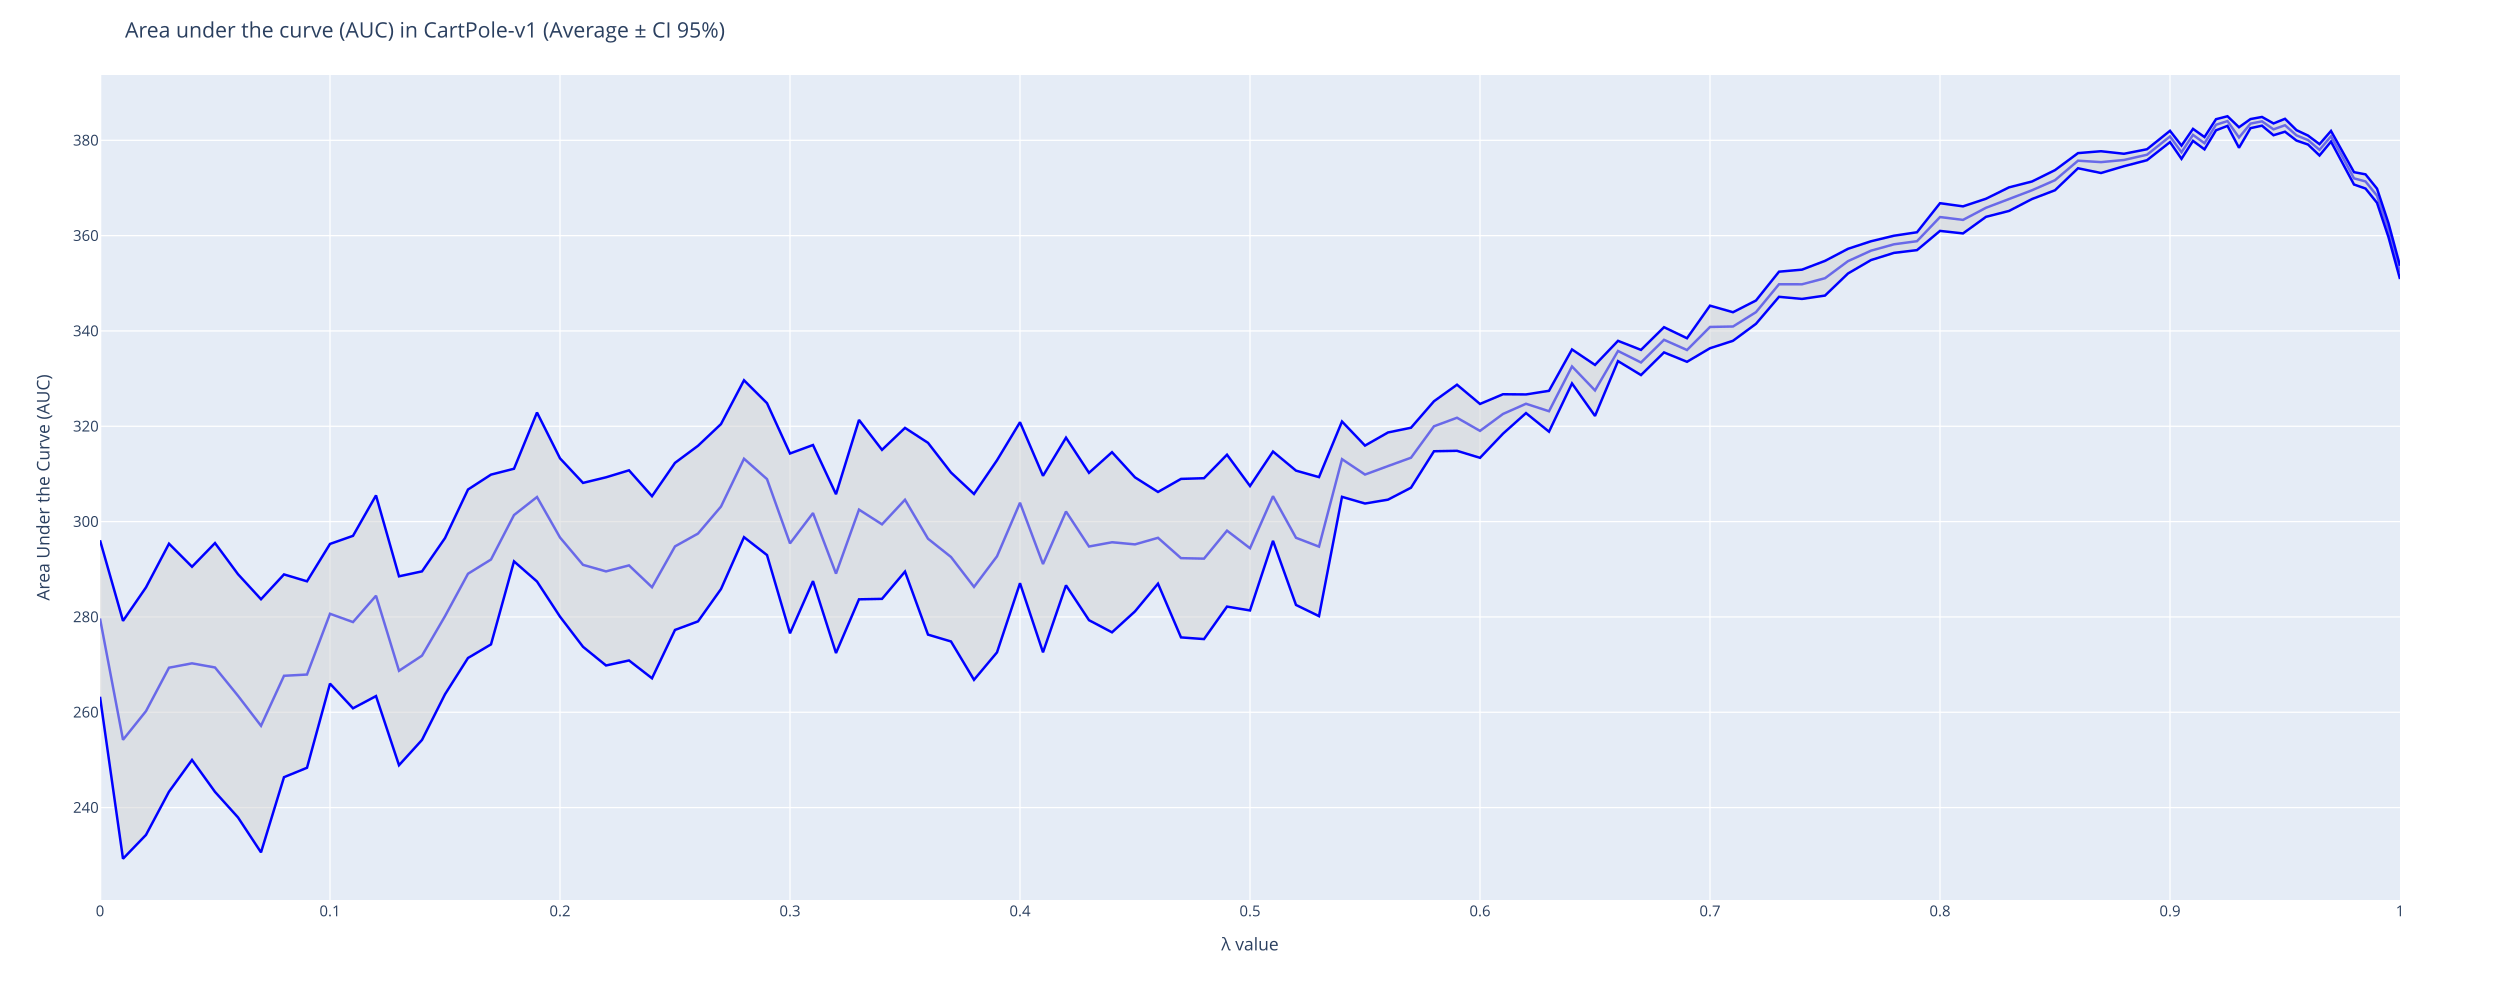
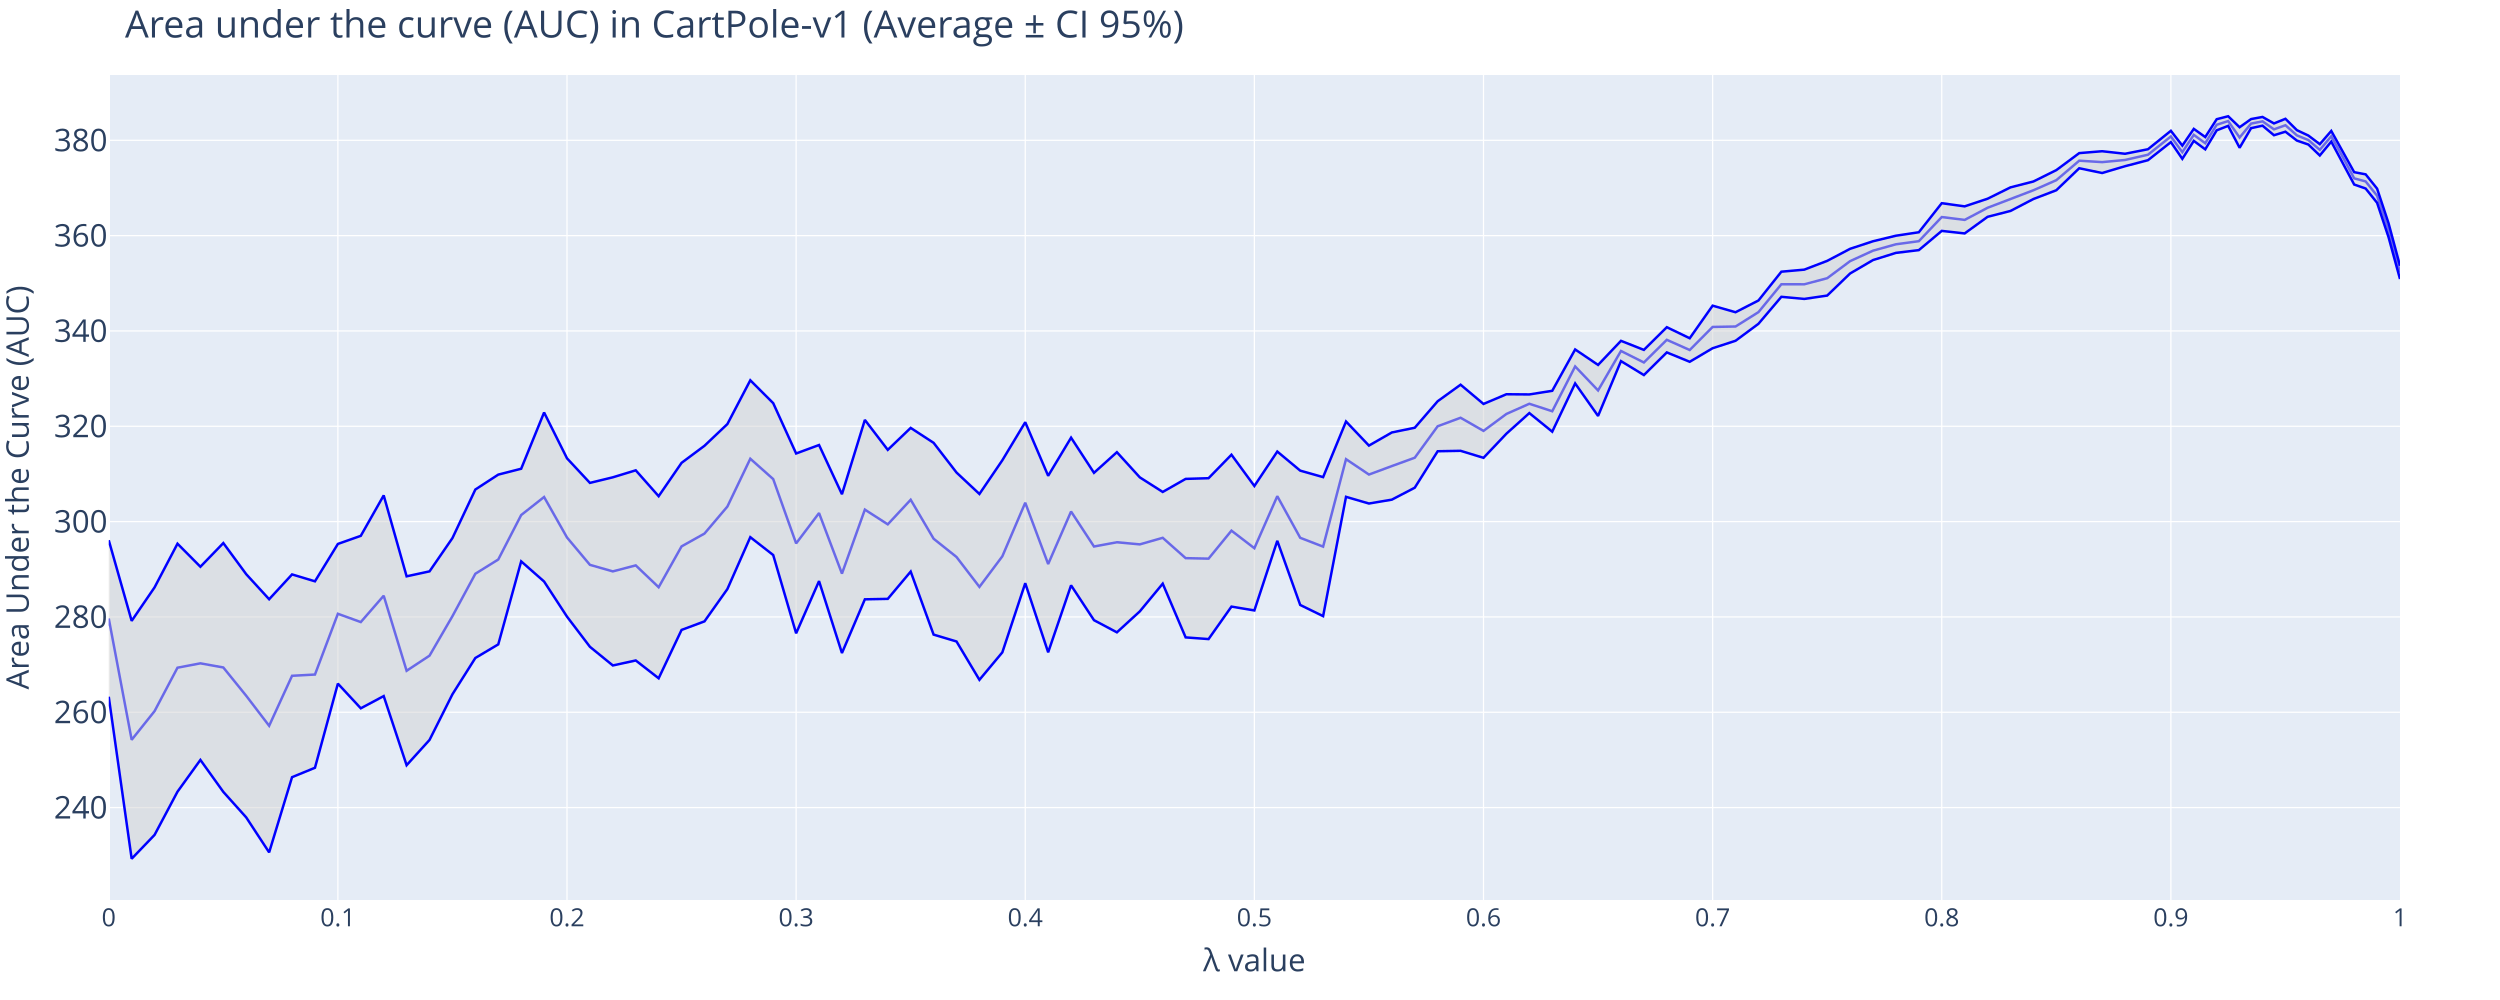
<svg xmlns="http://www.w3.org/2000/svg" class="main-svg" width="2000" height="800" style="" viewBox="0 0 2000 800">
  <rect x="0" y="0" width="2000" height="800" style="fill: rgb(255, 255, 255); fill-opacity: 1;" />
-   <defs id="defs-1e56d1">
+   <defs id="defs-7dcb4d">
    <g class="clips">
-       <clipPath id="clip1e56d1xyplot" class="plotclip">
-         <rect width="1840" height="660" />
-       </clipPath>
-       <clipPath class="axesclip" id="clip1e56d1x">
-         <rect x="80" y="0" width="1840" height="800" />
-       </clipPath>
-       <clipPath class="axesclip" id="clip1e56d1y">
+       <clipPath id="clip7dcb4dxyplot" class="plotclip">
+         <rect width="1833" height="660" />
+       </clipPath>
+       <clipPath class="axesclip" id="clip7dcb4dx">
+         <rect x="87" y="0" width="1833" height="800" />
+       </clipPath>
+       <clipPath class="axesclip" id="clip7dcb4dy">
        <rect x="0" y="60" width="2000" height="660" />
      </clipPath>
-       <clipPath class="axesclip" id="clip1e56d1xy">
-         <rect x="80" y="60" width="1840" height="660" />
+       <clipPath class="axesclip" id="clip7dcb4dxy">
+         <rect x="87" y="60" width="1833" height="660" />
      </clipPath>
    </g>
    <g class="gradients" />
    <g class="patterns" />
  </defs>
  <g class="bglayer">
-     <rect class="bg" x="80" y="60" width="1840" height="660" style="fill: rgb(229, 236, 246); fill-opacity: 1; stroke-width: 0;" />
+     <rect class="bg" x="87" y="60" width="1833" height="660" style="fill: rgb(229, 236, 246); fill-opacity: 1; stroke-width: 0;" />
  </g>
  <g class="layer-below">
    <g class="imagelayer" />
    <g class="shapelayer" />
  </g>
  <g class="cartesianlayer">
    <g class="subplot xy">
      <g class="layer-subplot">
        <g class="shapelayer" />
        <g class="imagelayer" />
      </g>
      <g class="minor-gridlayer">
        <g class="x" />
        <g class="y" />
      </g>
      <g class="gridlayer">
        <g class="x">
-           <path class="xgrid crisp" transform="translate(264,0)" d="M0,60v660" style="stroke: rgb(255, 255, 255); stroke-opacity: 1; stroke-width: 1px;" />
-           <path class="xgrid crisp" transform="translate(448,0)" d="M0,60v660" style="stroke: rgb(255, 255, 255); stroke-opacity: 1; stroke-width: 1px;" />
-           <path class="xgrid crisp" transform="translate(632,0)" d="M0,60v660" style="stroke: rgb(255, 255, 255); stroke-opacity: 1; stroke-width: 1px;" />
-           <path class="xgrid crisp" transform="translate(816,0)" d="M0,60v660" style="stroke: rgb(255, 255, 255); stroke-opacity: 1; stroke-width: 1px;" />
-           <path class="xgrid crisp" transform="translate(1000,0)" d="M0,60v660" style="stroke: rgb(255, 255, 255); stroke-opacity: 1; stroke-width: 1px;" />
-           <path class="xgrid crisp" transform="translate(1184,0)" d="M0,60v660" style="stroke: rgb(255, 255, 255); stroke-opacity: 1; stroke-width: 1px;" />
-           <path class="xgrid crisp" transform="translate(1368,0)" d="M0,60v660" style="stroke: rgb(255, 255, 255); stroke-opacity: 1; stroke-width: 1px;" />
-           <path class="xgrid crisp" transform="translate(1552,0)" d="M0,60v660" style="stroke: rgb(255, 255, 255); stroke-opacity: 1; stroke-width: 1px;" />
-           <path class="xgrid crisp" transform="translate(1736,0)" d="M0,60v660" style="stroke: rgb(255, 255, 255); stroke-opacity: 1; stroke-width: 1px;" />
+           <path class="xgrid crisp" transform="translate(270.3,0)" d="M0,60v660" style="stroke: rgb(255, 255, 255); stroke-opacity: 1; stroke-width: 1px;" />
+           <path class="xgrid crisp" transform="translate(453.6,0)" d="M0,60v660" style="stroke: rgb(255, 255, 255); stroke-opacity: 1; stroke-width: 1px;" />
+           <path class="xgrid crisp" transform="translate(636.9,0)" d="M0,60v660" style="stroke: rgb(255, 255, 255); stroke-opacity: 1; stroke-width: 1px;" />
+           <path class="xgrid crisp" transform="translate(820.2,0)" d="M0,60v660" style="stroke: rgb(255, 255, 255); stroke-opacity: 1; stroke-width: 1px;" />
+           <path class="xgrid crisp" transform="translate(1003.5,0)" d="M0,60v660" style="stroke: rgb(255, 255, 255); stroke-opacity: 1; stroke-width: 1px;" />
+           <path class="xgrid crisp" transform="translate(1186.8,0)" d="M0,60v660" style="stroke: rgb(255, 255, 255); stroke-opacity: 1; stroke-width: 1px;" />
+           <path class="xgrid crisp" transform="translate(1370.1,0)" d="M0,60v660" style="stroke: rgb(255, 255, 255); stroke-opacity: 1; stroke-width: 1px;" />
+           <path class="xgrid crisp" transform="translate(1553.4,0)" d="M0,60v660" style="stroke: rgb(255, 255, 255); stroke-opacity: 1; stroke-width: 1px;" />
+           <path class="xgrid crisp" transform="translate(1736.7,0)" d="M0,60v660" style="stroke: rgb(255, 255, 255); stroke-opacity: 1; stroke-width: 1px;" />
        </g>
        <g class="y">
-           <path class="ygrid crisp" transform="translate(0,646.06)" d="M80,0h1840" style="stroke: rgb(255, 255, 255); stroke-opacity: 1; stroke-width: 1px;" />
-           <path class="ygrid crisp" transform="translate(0,569.8)" d="M80,0h1840" style="stroke: rgb(255, 255, 255); stroke-opacity: 1; stroke-width: 1px;" />
-           <path class="ygrid crisp" transform="translate(0,493.54)" d="M80,0h1840" style="stroke: rgb(255, 255, 255); stroke-opacity: 1; stroke-width: 1px;" />
-           <path class="ygrid crisp" transform="translate(0,417.28)" d="M80,0h1840" style="stroke: rgb(255, 255, 255); stroke-opacity: 1; stroke-width: 1px;" />
-           <path class="ygrid crisp" transform="translate(0,341.02)" d="M80,0h1840" style="stroke: rgb(255, 255, 255); stroke-opacity: 1; stroke-width: 1px;" />
-           <path class="ygrid crisp" transform="translate(0,264.76)" d="M80,0h1840" style="stroke: rgb(255, 255, 255); stroke-opacity: 1; stroke-width: 1px;" />
-           <path class="ygrid crisp" transform="translate(0,188.5)" d="M80,0h1840" style="stroke: rgb(255, 255, 255); stroke-opacity: 1; stroke-width: 1px;" />
-           <path class="ygrid crisp" transform="translate(0,112.24)" d="M80,0h1840" style="stroke: rgb(255, 255, 255); stroke-opacity: 1; stroke-width: 1px;" />
+           <path class="ygrid crisp" transform="translate(0,646.06)" d="M87,0h1833" style="stroke: rgb(255, 255, 255); stroke-opacity: 1; stroke-width: 1px;" />
+           <path class="ygrid crisp" transform="translate(0,569.8)" d="M87,0h1833" style="stroke: rgb(255, 255, 255); stroke-opacity: 1; stroke-width: 1px;" />
+           <path class="ygrid crisp" transform="translate(0,493.54)" d="M87,0h1833" style="stroke: rgb(255, 255, 255); stroke-opacity: 1; stroke-width: 1px;" />
+           <path class="ygrid crisp" transform="translate(0,417.28)" d="M87,0h1833" style="stroke: rgb(255, 255, 255); stroke-opacity: 1; stroke-width: 1px;" />
+           <path class="ygrid crisp" transform="translate(0,341.02)" d="M87,0h1833" style="stroke: rgb(255, 255, 255); stroke-opacity: 1; stroke-width: 1px;" />
+           <path class="ygrid crisp" transform="translate(0,264.76)" d="M87,0h1833" style="stroke: rgb(255, 255, 255); stroke-opacity: 1; stroke-width: 1px;" />
+           <path class="ygrid crisp" transform="translate(0,188.5)" d="M87,0h1833" style="stroke: rgb(255, 255, 255); stroke-opacity: 1; stroke-width: 1px;" />
+           <path class="ygrid crisp" transform="translate(0,112.24)" d="M87,0h1833" style="stroke: rgb(255, 255, 255); stroke-opacity: 1; stroke-width: 1px;" />
        </g>
      </g>
      <g class="zerolinelayer">
-         <path class="xzl zl crisp" transform="translate(80,0)" d="M0,60v660" style="stroke: rgb(255, 255, 255); stroke-opacity: 1; stroke-width: 2px;" />
+         <path class="xzl zl crisp" transform="translate(87,0)" d="M0,60v660" style="stroke: rgb(255, 255, 255); stroke-opacity: 1; stroke-width: 2px;" />
      </g>
      <g class="layer-between">
        <g class="shapelayer" />
        <g class="imagelayer" />
      </g>
      <path class="xlines-below" />
      <path class="ylines-below" />
      <g class="overlines-below" />
      <g class="xaxislayer-below" />
      <g class="yaxislayer-below" />
      <g class="overaxes-below" />
      <g class="overplot">
-         <g class="xy" transform="translate(80,60)" clip-path="url(#clip1e56d1xyplot)">
+         <g class="xy" transform="translate(87,60)" clip-path="url(#clip7dcb4dxyplot)">
          <g class="scatterlayer mlayer">
-             <g class="trace scatter tracede9f3f" style="stroke-miterlimit: 2; opacity: 1;">
+             <g class="trace scatter tracec5b8f2" style="stroke-miterlimit: 2; opacity: 1;">
              <g class="fills" />
              <g class="errorbars" />
              <g class="lines">
-                 <path class="js-line" d="M0,434.79L18.4,531.85L36.8,508.89L55.2,474.16L73.6,470.67L92,473.98L110.4,496.65L128.8,520.64L147.2,480.63L165.6,479.63L184,431.02L202.4,437.66L220.8,416.58L239.2,476.62L257.6,464.52L276,432.94L294.4,399L312.8,387.6L331.2,352.04L349.6,337.61L368,369.99L386.4,391.87L404.8,397.11L423.2,392.31L441.6,409.79L460,377.11L478.4,366.86L496.8,345.24L515.2,306.98L533.6,323.29L552,374.73L570.4,350.45L588.8,398.9L607.2,347.69L625.6,359.48L644,339.8L662.4,370.97L680.8,385.6L699.2,409.52L717.6,385.05L736,342.17L754.4,391.24L772.8,349.2L791.2,377.21L809.6,373.81L828,375.5L846.4,370.25L864.8,386.52L883.2,386.92L901.6,364.52L920,378.58L938.4,336.94L956.8,370.23L975.2,377.3L993.6,307.33L1012,319.64L1030.4,312.85L1048.8,306.18L1067.2,280.99L1085.6,274.2L1104,284.71L1122.4,271.16L1140.8,263.01L1159.2,268.99L1177.6,233.16L1196,252.35L1214.4,220.78L1232.8,229.98L1251.2,211.85L1269.6,220.02L1288,201.56L1306.4,201.2L1324.8,189.71L1343.2,167.4L1361.6,167.43L1380,162.57L1398.4,148.91L1416.8,140.53L1435.2,135.43L1453.6,132.95L1472,113.64L1490.4,115.92L1508.8,106.22L1545.6,92.21L1564,84.15L1582.4,68.55L1600.8,69.7L1619.2,67.98L1637.6,63.78L1656,49.18L1665.2,61.77L1674.4,47.9L1683.6,54.57L1692.8,39.81L1702,36.85L1711.2,50L1720.4,38.89L1729.6,37.06L1738.8,43.47L1748,40.2L1757.2,48.3L1766.4,52.03L1775.6,59.86L1784.8,49.03L1794,65.55L1803.2,82.68L1812.4,85.14L1821.6,96.57L1830.8,124.18L1840,157.92" style="vector-effect: none; fill: none; stroke: rgb(0, 0, 255); stroke-opacity: 1; stroke-width: 2px; opacity: 1;" />
+                 <path class="js-line" d="M0,434.79L18.33,531.85L36.66,508.89L54.99,474.16L73.32,470.67L91.65,473.98L109.98,496.65L128.31,520.64L146.64,480.63L164.97,479.63L183.3,431.02L201.63,437.66L219.96,416.58L238.29,476.62L256.62,464.52L274.95,432.94L293.28,399L311.61,387.6L329.94,352.04L348.27,337.61L366.6,369.99L384.93,391.87L403.26,397.11L421.59,392.31L439.92,409.79L458.25,377.11L476.58,366.86L494.91,345.24L513.24,306.98L531.57,323.29L549.9,374.73L568.23,350.45L586.56,398.9L604.89,347.69L623.22,359.48L641.55,339.8L659.88,370.97L678.21,385.6L696.54,409.52L714.87,385.05L733.2,342.17L751.53,391.24L769.86,349.2L788.19,377.21L806.52,373.81L824.85,375.5L843.18,370.25L861.51,386.52L879.84,386.92L898.17,364.52L916.5,378.58L934.83,336.94L953.16,370.23L971.49,377.3L989.82,307.33L1008.15,319.64L1026.48,312.85L1044.81,306.18L1063.14,280.99L1081.47,274.2L1099.8,284.71L1118.13,271.16L1136.46,263.01L1154.79,268.99L1173.12,233.16L1191.45,252.35L1209.78,220.78L1228.11,229.98L1246.44,211.85L1264.77,220.02L1283.1,201.56L1301.43,201.2L1319.76,189.71L1338.09,167.4L1356.42,167.43L1374.75,162.57L1393.08,148.91L1411.41,140.53L1429.74,135.43L1448.07,132.95L1466.4,113.64L1484.73,115.92L1503.06,106.22L1539.72,92.21L1558.05,84.15L1576.38,68.55L1594.71,69.7L1613.04,67.98L1631.37,63.78L1649.7,49.18L1658.86,61.77L1668.03,47.9L1677.2,54.57L1686.36,39.81L1695.53,36.85L1704.69,50L1713.86,38.89L1723.02,37.06L1732.18,43.47L1741.35,40.2L1750.51,48.3L1759.68,52.03L1768.84,59.86L1778.01,49.03L1787.18,65.55L1796.34,82.68L1805.51,85.14L1814.67,96.57L1823.84,124.18L1833,157.92" style="vector-effect: none; fill: none; stroke: rgb(0, 0, 255); stroke-opacity: 1; stroke-width: 2px; opacity: 1;" />
              </g>
              <g class="points" />
              <g class="text" />
            </g>
-             <g class="trace scatter trace8552b1" style="stroke-miterlimit: 2;">
+             <g class="trace scatter traceb7796a" style="stroke-miterlimit: 2;">
              <g class="fills">
                <g>
-                   <path class="js-fill" d="M0,372.19L18.4,436.69L36.8,409.88L55.2,374.96L73.6,393.4L92,374.45L110.4,399.36L128.8,419.39L147.2,399.53L165.6,405.05L184,375.15L202.4,368.67L220.8,336.31L239.2,401.06L257.6,397.09L276,370.47L294.4,331.61L312.8,319.69L331.2,314.99L349.6,269.99L368,306.66L386.4,326.32L404.8,321.85L423.2,316.26L441.6,336.96L460,310.28L478.4,296.63L496.8,279.24L515.2,244.22L533.6,262.53L552,302.79L570.4,296.01L588.8,335.38L607.2,275.92L625.6,299.88L644,282.32L662.4,294.26L680.8,318.02L699.2,335.18L717.6,308.22L736,277.77L754.4,320.64L772.8,290.13L791.2,318.26L809.6,301.75L828,321.89L846.4,333.56L864.8,323.12L883.2,322.56L901.6,303.77L920,328.8L938.4,301.23L956.8,316.5L975.2,321.69L993.6,277.2L1012,296.47L1030.4,285.97L1048.8,282.19L1067.2,260.98L1085.6,247.76L1104,263.16L1122.4,255.39L1140.8,255.55L1159.2,252.64L1177.6,219.57L1196,231.94L1214.4,212.67L1232.8,219.91L1251.2,201.76L1269.6,210.6L1288,184.53L1306.4,189.78L1324.8,180.39L1343.2,157.35L1361.6,155.72L1380,148.69L1398.4,139.04L1416.8,133L1435.2,128.57L1453.6,125.8L1472,102.56L1490.4,105.09L1508.8,98.98L1527.2,89.89L1545.6,85.19L1564,76.1L1582.4,62.49L1600.8,60.98L1619.2,63.01L1637.6,59.39L1656,44.64L1665.2,56.48L1674.4,43.09L1683.6,49.64L1692.8,35.36L1702,33L1711.2,41.8L1720.4,35.25L1729.6,33.56L1738.8,38.74L1748,35.04L1757.2,44.13L1766.4,48.43L1775.6,55.33L1784.8,44.75L1803.2,77.74L1812.4,79.47L1821.6,90.9L1830.8,118.58L1840,152.62L1840,163.22L1830.8,129.77L1821.6,102.24L1812.4,90.82L1803.2,87.62L1784.8,53.3L1775.6,64.39L1766.4,55.62L1757.2,52.47L1748,45.36L1738.8,48.19L1729.6,40.55L1720.4,42.53L1711.2,58.21L1702,40.7L1692.8,44.26L1683.6,59.49L1674.4,52.7L1665.2,67.07L1656,53.71L1637.6,68.16L1619.2,72.96L1600.8,78.41L1582.4,74.6L1564,92.2L1545.6,99.22L1527.2,108.75L1508.8,113.46L1490.4,126.74L1472,124.72L1453.6,140.1L1435.2,142.3L1416.8,148.05L1398.4,158.78L1380,176.46L1361.6,179.14L1343.2,177.45L1324.8,199.04L1306.4,212.62L1288,218.58L1269.6,229.43L1251.2,221.94L1232.8,240.05L1214.4,228.88L1196,272.76L1177.6,246.75L1159.2,285.34L1140.8,270.47L1122.4,286.94L1104,306.27L1085.6,300.65L1067.2,301L1048.8,330.16L1030.4,339.72L1012,342.82L993.6,337.47L975.2,432.91L956.8,423.96L938.4,372.66L920,428.36L901.6,425.28L883.2,451.27L864.8,449.92L846.4,406.94L828,429.1L809.6,445.87L791.2,436.15L772.8,408.27L754.4,461.85L736,406.56L717.6,461.89L699.2,483.86L680.8,453.18L662.4,447.69L644,397.27L625.6,419.09L607.2,419.46L588.8,462.43L570.4,404.88L552,446.66L533.6,384.05L515.2,369.74L496.8,411.23L478.4,437.1L460,443.94L441.6,482.63L423.2,468.37L404.8,472.37L386.4,457.43L368,433.32L349.6,405.22L331.2,389.1L312.8,455.51L294.4,466.38L276,495.42L257.6,531.94L239.2,552.17L220.8,496.86L202.4,506.65L184,486.9L165.6,554.21L147.2,561.73L128.8,621.9L110.4,593.94L92,573.51L73.6,547.94L55.2,573.36L36.8,607.9L18.4,627L0,497.4Z" style="fill: rgb(211, 211, 211); fill-opacity: 0.5; stroke-width: 0;" />
+                   <path class="js-fill" d="M0,372.19L18.33,436.69L36.66,409.88L54.99,374.96L73.32,393.4L91.65,374.45L109.98,399.36L128.31,419.39L146.64,399.53L164.97,405.05L183.3,375.15L201.63,368.67L219.96,336.31L238.29,401.06L256.62,397.09L274.95,370.47L293.28,331.61L311.61,319.69L329.94,314.99L348.27,269.99L366.6,306.66L384.93,326.32L403.26,321.85L421.59,316.26L439.92,336.96L458.25,310.28L476.58,296.63L494.91,279.24L513.24,244.22L531.57,262.53L549.9,302.79L568.23,296.01L586.56,335.38L604.89,275.92L623.22,299.88L641.55,282.32L659.88,294.26L678.21,318.02L696.54,335.18L714.87,308.22L733.2,277.77L751.53,320.64L769.86,290.13L788.19,318.26L806.52,301.75L824.85,321.89L843.18,333.56L861.51,323.12L879.84,322.56L898.17,303.77L916.5,328.8L934.83,301.23L953.16,316.5L971.49,321.69L989.82,277.2L1008.15,296.47L1026.48,285.97L1044.81,282.19L1063.14,260.98L1081.47,247.76L1099.8,263.16L1118.13,255.39L1136.46,255.55L1154.79,252.64L1173.12,219.57L1191.45,231.94L1209.78,212.67L1228.11,219.91L1246.44,201.76L1264.77,210.6L1283.1,184.53L1301.43,189.78L1319.76,180.39L1338.09,157.35L1356.42,155.72L1374.75,148.69L1393.08,139.04L1411.41,133L1429.74,128.57L1448.07,125.8L1466.4,102.56L1484.73,105.09L1503.06,98.98L1521.39,89.89L1539.72,85.19L1558.05,76.1L1576.38,62.49L1594.71,60.98L1613.04,63.01L1631.37,59.39L1649.7,44.64L1658.86,56.48L1668.03,43.09L1677.2,49.64L1686.36,35.36L1695.53,33L1704.69,41.8L1713.86,35.25L1723.02,33.56L1732.18,38.74L1741.35,35.04L1750.51,44.13L1759.68,48.43L1768.84,55.33L1778.01,44.75L1796.34,77.74L1805.51,79.47L1814.67,90.9L1823.84,118.58L1833,152.62L1833,163.22L1823.84,129.77L1814.67,102.24L1805.51,90.82L1796.34,87.62L1778.01,53.3L1768.84,64.39L1759.68,55.62L1750.51,52.47L1741.35,45.36L1732.18,48.19L1723.02,40.55L1713.86,42.53L1704.69,58.21L1695.53,40.7L1686.36,44.26L1677.2,59.49L1668.03,52.7L1658.86,67.07L1649.7,53.71L1631.37,68.16L1613.04,72.96L1594.71,78.41L1576.38,74.6L1558.05,92.2L1539.72,99.22L1521.39,108.75L1503.06,113.46L1484.73,126.74L1466.4,124.72L1448.07,140.1L1429.74,142.3L1411.41,148.05L1393.08,158.78L1374.75,176.46L1356.42,179.14L1338.09,177.45L1319.76,199.04L1301.43,212.62L1283.1,218.58L1264.77,229.43L1246.44,221.94L1228.11,240.05L1209.78,228.88L1191.45,272.76L1173.12,246.75L1154.79,285.34L1136.46,270.47L1118.13,286.94L1099.8,306.27L1081.47,300.65L1063.14,301L1044.81,330.16L1026.48,339.72L1008.15,342.82L989.82,337.47L971.49,432.91L953.16,423.96L934.83,372.66L916.5,428.36L898.17,425.28L879.84,451.27L861.51,449.92L843.18,406.94L824.85,429.1L806.52,445.87L788.19,436.15L769.86,408.27L751.53,461.85L733.2,406.56L714.87,461.89L696.54,483.86L678.21,453.18L659.88,447.69L641.55,397.27L623.22,419.09L604.89,419.46L586.56,462.43L568.23,404.88L549.9,446.66L531.57,384.05L513.24,369.74L494.91,411.23L476.58,437.1L458.25,443.94L439.92,482.63L421.59,468.37L403.26,472.37L384.93,457.43L366.6,433.32L348.27,405.22L329.94,389.1L311.61,455.51L293.28,466.38L274.95,495.42L256.62,531.94L238.29,552.17L219.96,496.86L201.63,506.65L183.3,486.9L164.97,554.21L146.64,561.73L128.31,621.9L109.98,593.94L91.65,573.51L73.32,547.94L54.99,573.36L36.66,607.9L18.33,627L0,497.4Z" style="fill: rgb(211, 211, 211); fill-opacity: 0.5; stroke-width: 0;" />
                </g>
              </g>
              <g class="errorbars" />
              <g class="lines">
-                 <path class="js-line" d="M0,497.4L18.4,627L36.8,607.9L55.2,573.36L73.6,547.94L92,573.51L110.4,593.94L128.8,621.9L147.2,561.73L165.6,554.21L184,486.9L202.4,506.65L220.8,496.86L239.2,552.17L257.6,531.94L276,495.42L294.4,466.38L312.8,455.51L331.2,389.1L349.6,405.22L368,433.32L386.4,457.43L404.8,472.37L423.2,468.37L441.6,482.63L460,443.94L478.4,437.1L496.8,411.23L515.2,369.74L533.6,384.05L552,446.66L570.4,404.88L588.8,462.43L607.2,419.46L625.6,419.09L644,397.27L662.4,447.69L680.8,453.18L699.2,483.86L717.6,461.89L736,406.56L754.4,461.85L772.8,408.27L791.2,436.15L809.6,445.87L828,429.1L846.4,406.94L864.8,449.92L883.2,451.27L901.6,425.28L920,428.36L938.4,372.66L956.8,423.96L975.2,432.91L993.6,337.47L1012,342.82L1030.4,339.72L1048.8,330.16L1067.2,301L1085.6,300.65L1104,306.27L1122.4,286.94L1140.8,270.47L1159.2,285.34L1177.6,246.75L1196,272.76L1214.4,228.88L1232.8,240.05L1251.2,221.94L1269.6,229.43L1288,218.58L1306.4,212.62L1324.8,199.04L1343.2,177.45L1361.6,179.14L1380,176.46L1398.4,158.78L1416.8,148.05L1435.2,142.3L1453.6,140.1L1472,124.72L1490.4,126.74L1508.8,113.46L1527.2,108.75L1545.6,99.22L1564,92.2L1582.4,74.6L1600.8,78.41L1619.2,72.96L1637.6,68.16L1656,53.71L1665.2,67.07L1674.4,52.7L1683.6,59.49L1692.8,44.26L1702,40.7L1711.2,58.21L1720.4,42.53L1729.6,40.55L1738.8,48.19L1748,45.36L1757.2,52.47L1766.4,55.62L1775.6,64.39L1784.8,53.3L1803.2,87.62L1812.4,90.82L1821.6,102.24L1830.8,129.77L1840,163.22" style="vector-effect: none; fill: none; stroke: rgb(0, 0, 255); stroke-opacity: 1; stroke-width: 2px; opacity: 1;" />
+                 <path class="js-line" d="M0,497.4L18.33,627L36.66,607.9L54.99,573.36L73.32,547.94L91.65,573.51L109.98,593.94L128.31,621.9L146.64,561.73L164.97,554.21L183.3,486.9L201.63,506.65L219.96,496.86L238.29,552.17L256.62,531.94L274.95,495.42L293.28,466.38L311.61,455.51L329.94,389.1L348.27,405.22L366.6,433.32L384.93,457.43L403.26,472.37L421.59,468.37L439.92,482.63L458.25,443.94L476.58,437.1L494.91,411.23L513.24,369.74L531.57,384.05L549.9,446.66L568.23,404.88L586.56,462.43L604.89,419.46L623.22,419.09L641.55,397.27L659.88,447.69L678.21,453.18L696.54,483.86L714.87,461.89L733.2,406.56L751.53,461.85L769.86,408.27L788.19,436.15L806.52,445.87L824.85,429.1L843.18,406.94L861.51,449.92L879.84,451.27L898.17,425.28L916.5,428.36L934.83,372.66L953.16,423.96L971.49,432.91L989.82,337.47L1008.15,342.82L1026.48,339.72L1044.81,330.16L1063.14,301L1081.47,300.65L1099.8,306.27L1118.13,286.94L1136.46,270.47L1154.79,285.34L1173.12,246.75L1191.45,272.76L1209.78,228.88L1228.11,240.05L1246.44,221.94L1264.77,229.43L1283.1,218.58L1301.43,212.62L1319.76,199.04L1338.09,177.45L1356.42,179.14L1374.75,176.46L1393.08,158.78L1411.41,148.05L1429.74,142.3L1448.07,140.1L1466.4,124.72L1484.73,126.74L1503.06,113.46L1521.39,108.75L1539.72,99.22L1558.05,92.2L1576.38,74.6L1594.71,78.41L1613.04,72.96L1631.37,68.16L1649.7,53.71L1658.86,67.07L1668.03,52.7L1677.2,59.49L1686.36,44.26L1695.53,40.7L1704.69,58.21L1713.86,42.53L1723.02,40.55L1732.18,48.19L1741.35,45.36L1750.51,52.47L1759.68,55.62L1768.84,64.39L1778.01,53.3L1796.34,87.62L1805.51,90.82L1814.67,102.24L1823.84,129.77L1833,163.22" style="vector-effect: none; fill: none; stroke: rgb(0, 0, 255); stroke-opacity: 1; stroke-width: 2px; opacity: 1;" />
              </g>
              <g class="points" />
              <g class="text" />
            </g>
-             <g class="trace scatter tracea1e5a8" style="stroke-miterlimit: 2;">
+             <g class="trace scatter trace3256cc" style="stroke-miterlimit: 2;">
              <g class="fills" />
              <g class="errorbars" />
              <g class="lines">
-                 <path class="js-line" d="M0,372.19L18.4,436.69L36.8,409.88L55.2,374.96L73.6,393.4L92,374.45L110.4,399.36L128.8,419.39L147.2,399.53L165.6,405.05L184,375.15L202.4,368.67L220.8,336.31L239.2,401.06L257.6,397.09L276,370.47L294.4,331.61L312.8,319.69L331.2,314.99L349.6,269.99L368,306.66L386.4,326.32L404.8,321.85L423.2,316.26L441.6,336.96L460,310.28L478.4,296.63L496.8,279.24L515.2,244.22L533.6,262.53L552,302.79L570.4,296.01L588.8,335.38L607.2,275.92L625.6,299.88L644,282.32L662.4,294.26L680.8,318.02L699.2,335.18L717.6,308.22L736,277.77L754.4,320.64L772.8,290.13L791.2,318.26L809.6,301.75L828,321.89L846.4,333.56L864.8,323.12L883.2,322.56L901.6,303.77L920,328.8L938.4,301.23L956.8,316.5L975.2,321.69L993.6,277.2L1012,296.47L1030.4,285.97L1048.8,282.19L1067.2,260.98L1085.6,247.76L1104,263.16L1122.4,255.39L1140.8,255.55L1159.2,252.64L1177.6,219.57L1196,231.94L1214.4,212.67L1232.8,219.91L1251.2,201.76L1269.6,210.6L1288,184.53L1306.4,189.78L1324.8,180.39L1343.2,157.35L1361.6,155.72L1380,148.69L1398.4,139.04L1416.8,133L1435.2,128.57L1453.6,125.8L1472,102.56L1490.4,105.09L1508.8,98.98L1527.2,89.89L1545.6,85.19L1564,76.1L1582.4,62.49L1600.8,60.98L1619.2,63.01L1637.6,59.39L1656,44.64L1665.2,56.48L1674.4,43.09L1683.6,49.64L1692.8,35.36L1702,33L1711.2,41.8L1720.4,35.25L1729.6,33.56L1738.8,38.74L1748,35.04L1757.2,44.13L1766.4,48.43L1775.6,55.33L1784.8,44.75L1803.2,77.74L1812.4,79.47L1821.6,90.9L1830.8,118.58L1840,152.62" style="vector-effect: none; fill: none; stroke: rgb(0, 0, 255); stroke-opacity: 1; stroke-width: 2px; opacity: 1;" />
+                 <path class="js-line" d="M0,372.19L18.33,436.69L36.66,409.88L54.99,374.96L73.32,393.4L91.65,374.45L109.98,399.36L128.31,419.39L146.64,399.53L164.97,405.05L183.3,375.15L201.63,368.67L219.96,336.31L238.29,401.06L256.62,397.09L274.95,370.47L293.28,331.61L311.61,319.69L329.94,314.99L348.27,269.99L366.6,306.66L384.93,326.32L403.26,321.85L421.59,316.26L439.92,336.96L458.25,310.28L476.58,296.63L494.91,279.24L513.24,244.22L531.57,262.53L549.9,302.79L568.23,296.01L586.56,335.38L604.89,275.92L623.22,299.88L641.55,282.32L659.88,294.26L678.21,318.02L696.54,335.18L714.87,308.22L733.2,277.77L751.53,320.64L769.86,290.13L788.19,318.26L806.52,301.75L824.85,321.89L843.18,333.56L861.51,323.12L879.84,322.56L898.17,303.77L916.5,328.8L934.83,301.23L953.16,316.5L971.49,321.69L989.82,277.2L1008.15,296.47L1026.48,285.97L1044.81,282.19L1063.14,260.98L1081.47,247.76L1099.8,263.16L1118.13,255.39L1136.46,255.55L1154.79,252.64L1173.12,219.57L1191.45,231.94L1209.78,212.67L1228.11,219.91L1246.44,201.76L1264.77,210.6L1283.1,184.53L1301.43,189.78L1319.76,180.39L1338.09,157.35L1356.42,155.72L1374.75,148.69L1393.08,139.04L1411.41,133L1429.74,128.57L1448.07,125.8L1466.4,102.56L1484.73,105.09L1503.06,98.98L1521.39,89.89L1539.72,85.19L1558.05,76.1L1576.38,62.49L1594.71,60.98L1613.04,63.01L1631.37,59.39L1649.7,44.64L1658.86,56.48L1668.03,43.09L1677.2,49.64L1686.36,35.36L1695.53,33L1704.69,41.8L1713.86,35.25L1723.02,33.56L1732.18,38.74L1741.35,35.04L1750.51,44.13L1759.68,48.43L1768.84,55.33L1778.01,44.75L1796.34,77.74L1805.51,79.47L1814.67,90.9L1823.84,118.58L1833,152.62" style="vector-effect: none; fill: none; stroke: rgb(0, 0, 255); stroke-opacity: 1; stroke-width: 2px; opacity: 1;" />
              </g>
              <g class="points" />
              <g class="text" />
            </g>
          </g>
        </g>
      </g>
      <g class="zerolinelayer-above" />
      <path class="xlines-above crisp" d="M0,0" style="fill: none;" />
      <path class="ylines-above crisp" d="M0,0" style="fill: none;" />
      <g class="overlines-above" />
      <g class="xaxislayer-above">
        <g class="xtick">
-           <text text-anchor="middle" x="0" y="733" transform="translate(80,0)" style="font-family: 'Open Sans', verdana, arial, sans-serif; font-size: 12px; fill: rgb(42, 63, 95); fill-opacity: 1; white-space: pre;">0</text>
-         </g>
-         <g class="xtick">
-           <text text-anchor="middle" x="0" y="733" style="font-family: 'Open Sans', verdana, arial, sans-serif; font-size: 12px; fill: rgb(42, 63, 95); fill-opacity: 1; white-space: pre;" transform="translate(264,0)">0.1</text>
-         </g>
-         <g class="xtick">
-           <text text-anchor="middle" x="0" y="733" style="font-family: 'Open Sans', verdana, arial, sans-serif; font-size: 12px; fill: rgb(42, 63, 95); fill-opacity: 1; white-space: pre;" transform="translate(448,0)">0.2</text>
-         </g>
-         <g class="xtick">
-           <text text-anchor="middle" x="0" y="733" style="font-family: 'Open Sans', verdana, arial, sans-serif; font-size: 12px; fill: rgb(42, 63, 95); fill-opacity: 1; white-space: pre;" transform="translate(632,0)">0.3</text>
-         </g>
-         <g class="xtick">
-           <text text-anchor="middle" x="0" y="733" style="font-family: 'Open Sans', verdana, arial, sans-serif; font-size: 12px; fill: rgb(42, 63, 95); fill-opacity: 1; white-space: pre;" transform="translate(816,0)">0.4</text>
-         </g>
-         <g class="xtick">
-           <text text-anchor="middle" x="0" y="733" style="font-family: 'Open Sans', verdana, arial, sans-serif; font-size: 12px; fill: rgb(42, 63, 95); fill-opacity: 1; white-space: pre;" transform="translate(1000,0)">0.5</text>
-         </g>
-         <g class="xtick">
-           <text text-anchor="middle" x="0" y="733" style="font-family: 'Open Sans', verdana, arial, sans-serif; font-size: 12px; fill: rgb(42, 63, 95); fill-opacity: 1; white-space: pre;" transform="translate(1184,0)">0.6</text>
-         </g>
-         <g class="xtick">
-           <text text-anchor="middle" x="0" y="733" style="font-family: 'Open Sans', verdana, arial, sans-serif; font-size: 12px; fill: rgb(42, 63, 95); fill-opacity: 1; white-space: pre;" transform="translate(1368,0)">0.7</text>
-         </g>
-         <g class="xtick">
-           <text text-anchor="middle" x="0" y="733" style="font-family: 'Open Sans', verdana, arial, sans-serif; font-size: 12px; fill: rgb(42, 63, 95); fill-opacity: 1; white-space: pre;" transform="translate(1552,0)">0.8</text>
-         </g>
-         <g class="xtick">
-           <text text-anchor="middle" x="0" y="733" style="font-family: 'Open Sans', verdana, arial, sans-serif; font-size: 12px; fill: rgb(42, 63, 95); fill-opacity: 1; white-space: pre;" transform="translate(1736,0)">0.9</text>
-         </g>
-         <g class="xtick">
-           <text text-anchor="middle" x="0" y="733" style="font-family: 'Open Sans', verdana, arial, sans-serif; font-size: 12px; fill: rgb(42, 63, 95); fill-opacity: 1; white-space: pre;" transform="translate(1920,0)">1</text>
+           <text text-anchor="middle" x="0" y="741" transform="translate(87,0)" style="font-family: 'Open Sans', verdana, arial, sans-serif; font-size: 20px; fill: rgb(42, 63, 95); fill-opacity: 1; white-space: pre;">0</text>
+         </g>
+         <g class="xtick">
+           <text text-anchor="middle" x="0" y="741" style="font-family: 'Open Sans', verdana, arial, sans-serif; font-size: 20px; fill: rgb(42, 63, 95); fill-opacity: 1; white-space: pre;" transform="translate(270.3,0)">0.1</text>
+         </g>
+         <g class="xtick">
+           <text text-anchor="middle" x="0" y="741" style="font-family: 'Open Sans', verdana, arial, sans-serif; font-size: 20px; fill: rgb(42, 63, 95); fill-opacity: 1; white-space: pre;" transform="translate(453.6,0)">0.2</text>
+         </g>
+         <g class="xtick">
+           <text text-anchor="middle" x="0" y="741" style="font-family: 'Open Sans', verdana, arial, sans-serif; font-size: 20px; fill: rgb(42, 63, 95); fill-opacity: 1; white-space: pre;" transform="translate(636.9,0)">0.3</text>
+         </g>
+         <g class="xtick">
+           <text text-anchor="middle" x="0" y="741" style="font-family: 'Open Sans', verdana, arial, sans-serif; font-size: 20px; fill: rgb(42, 63, 95); fill-opacity: 1; white-space: pre;" transform="translate(820.2,0)">0.4</text>
+         </g>
+         <g class="xtick">
+           <text text-anchor="middle" x="0" y="741" style="font-family: 'Open Sans', verdana, arial, sans-serif; font-size: 20px; fill: rgb(42, 63, 95); fill-opacity: 1; white-space: pre;" transform="translate(1003.5,0)">0.5</text>
+         </g>
+         <g class="xtick">
+           <text text-anchor="middle" x="0" y="741" style="font-family: 'Open Sans', verdana, arial, sans-serif; font-size: 20px; fill: rgb(42, 63, 95); fill-opacity: 1; white-space: pre;" transform="translate(1186.8,0)">0.6</text>
+         </g>
+         <g class="xtick">
+           <text text-anchor="middle" x="0" y="741" style="font-family: 'Open Sans', verdana, arial, sans-serif; font-size: 20px; fill: rgb(42, 63, 95); fill-opacity: 1; white-space: pre;" transform="translate(1370.1,0)">0.7</text>
+         </g>
+         <g class="xtick">
+           <text text-anchor="middle" x="0" y="741" style="font-family: 'Open Sans', verdana, arial, sans-serif; font-size: 20px; fill: rgb(42, 63, 95); fill-opacity: 1; white-space: pre;" transform="translate(1553.4,0)">0.8</text>
+         </g>
+         <g class="xtick">
+           <text text-anchor="middle" x="0" y="741" style="font-family: 'Open Sans', verdana, arial, sans-serif; font-size: 20px; fill: rgb(42, 63, 95); fill-opacity: 1; white-space: pre;" transform="translate(1736.7,0)">0.9</text>
+         </g>
+         <g class="xtick">
+           <text text-anchor="middle" x="0" y="741" style="font-family: 'Open Sans', verdana, arial, sans-serif; font-size: 20px; fill: rgb(42, 63, 95); fill-opacity: 1; white-space: pre;" transform="translate(1920,0)">1</text>
        </g>
      </g>
      <g class="yaxislayer-above">
        <g class="ytick">
-           <text text-anchor="end" x="79" y="4.2" transform="translate(0,646.06)" style="font-family: 'Open Sans', verdana, arial, sans-serif; font-size: 12px; fill: rgb(42, 63, 95); fill-opacity: 1; white-space: pre;">240</text>
-         </g>
-         <g class="ytick">
-           <text text-anchor="end" x="79" y="4.2" style="font-family: 'Open Sans', verdana, arial, sans-serif; font-size: 12px; fill: rgb(42, 63, 95); fill-opacity: 1; white-space: pre;" transform="translate(0,569.8)">260</text>
-         </g>
-         <g class="ytick">
-           <text text-anchor="end" x="79" y="4.2" style="font-family: 'Open Sans', verdana, arial, sans-serif; font-size: 12px; fill: rgb(42, 63, 95); fill-opacity: 1; white-space: pre;" transform="translate(0,493.54)">280</text>
-         </g>
-         <g class="ytick">
-           <text text-anchor="end" x="79" y="4.2" style="font-family: 'Open Sans', verdana, arial, sans-serif; font-size: 12px; fill: rgb(42, 63, 95); fill-opacity: 1; white-space: pre;" transform="translate(0,417.28)">300</text>
-         </g>
-         <g class="ytick">
-           <text text-anchor="end" x="79" y="4.2" style="font-family: 'Open Sans', verdana, arial, sans-serif; font-size: 12px; fill: rgb(42, 63, 95); fill-opacity: 1; white-space: pre;" transform="translate(0,341.02)">320</text>
-         </g>
-         <g class="ytick">
-           <text text-anchor="end" x="79" y="4.2" style="font-family: 'Open Sans', verdana, arial, sans-serif; font-size: 12px; fill: rgb(42, 63, 95); fill-opacity: 1; white-space: pre;" transform="translate(0,264.76)">340</text>
-         </g>
-         <g class="ytick">
-           <text text-anchor="end" x="79" y="4.2" style="font-family: 'Open Sans', verdana, arial, sans-serif; font-size: 12px; fill: rgb(42, 63, 95); fill-opacity: 1; white-space: pre;" transform="translate(0,188.5)">360</text>
-         </g>
-         <g class="ytick">
-           <text text-anchor="end" x="79" y="4.2" style="font-family: 'Open Sans', verdana, arial, sans-serif; font-size: 12px; fill: rgb(42, 63, 95); fill-opacity: 1; white-space: pre;" transform="translate(0,112.24)">380</text>
+           <text text-anchor="end" x="86" y="8.75" transform="translate(0,646.06)" style="font-family: 'Open Sans', verdana, arial, sans-serif; font-size: 25px; fill: rgb(42, 63, 95); fill-opacity: 1; white-space: pre;">240</text>
+         </g>
+         <g class="ytick">
+           <text text-anchor="end" x="86" y="8.75" style="font-family: 'Open Sans', verdana, arial, sans-serif; font-size: 25px; fill: rgb(42, 63, 95); fill-opacity: 1; white-space: pre;" transform="translate(0,569.8)">260</text>
+         </g>
+         <g class="ytick">
+           <text text-anchor="end" x="86" y="8.75" style="font-family: 'Open Sans', verdana, arial, sans-serif; font-size: 25px; fill: rgb(42, 63, 95); fill-opacity: 1; white-space: pre;" transform="translate(0,493.54)">280</text>
+         </g>
+         <g class="ytick">
+           <text text-anchor="end" x="86" y="8.75" style="font-family: 'Open Sans', verdana, arial, sans-serif; font-size: 25px; fill: rgb(42, 63, 95); fill-opacity: 1; white-space: pre;" transform="translate(0,417.28)">300</text>
+         </g>
+         <g class="ytick">
+           <text text-anchor="end" x="86" y="8.75" style="font-family: 'Open Sans', verdana, arial, sans-serif; font-size: 25px; fill: rgb(42, 63, 95); fill-opacity: 1; white-space: pre;" transform="translate(0,341.02)">320</text>
+         </g>
+         <g class="ytick">
+           <text text-anchor="end" x="86" y="8.75" style="font-family: 'Open Sans', verdana, arial, sans-serif; font-size: 25px; fill: rgb(42, 63, 95); fill-opacity: 1; white-space: pre;" transform="translate(0,264.76)">340</text>
+         </g>
+         <g class="ytick">
+           <text text-anchor="end" x="86" y="8.75" style="font-family: 'Open Sans', verdana, arial, sans-serif; font-size: 25px; fill: rgb(42, 63, 95); fill-opacity: 1; white-space: pre;" transform="translate(0,188.5)">360</text>
+         </g>
+         <g class="ytick">
+           <text text-anchor="end" x="86" y="8.75" style="font-family: 'Open Sans', verdana, arial, sans-serif; font-size: 25px; fill: rgb(42, 63, 95); fill-opacity: 1; white-space: pre;" transform="translate(0,112.24)">380</text>
        </g>
      </g>
      <g class="overaxes-above" />
    </g>
  </g>
  <g class="polarlayer" />
  <g class="smithlayer" />
  <g class="ternarylayer" />
  <g class="geolayer" />
  <g class="funnelarealayer" />
  <g class="pielayer" />
  <g class="iciclelayer" />
  <g class="treemaplayer" />
  <g class="sunburstlayer" />
  <g class="glimages" />
-   <defs id="topdefs-1e56d1">
+   <defs id="topdefs-7dcb4d">
    <g class="clips" />
  </defs>
  <g class="layer-above">
    <g class="imagelayer" />
    <g class="shapelayer" />
  </g>
  <g class="infolayer">
    <g class="g-gtitle">
-       <text class="gtitle" x="100" y="30" text-anchor="start" dy="0em" style="opacity: 1; font-family: 'Open Sans', verdana, arial, sans-serif; font-size: 17px; fill: rgb(42, 63, 95); fill-opacity: 1; white-space: pre;">Area under the curve (AUC) in CartPole-v1 (Average ± CI 95%)</text>
+       <text class="gtitle" x="100" y="30" text-anchor="start" dy="0em" style="opacity: 1; font-family: 'Open Sans', verdana, arial, sans-serif; font-size: 30px; fill: rgb(42, 63, 95); fill-opacity: 1; white-space: pre;">Area under the curve (AUC) in CartPole-v1 (Average ± CI 95%)</text>
    </g>
    <g class="g-xtitle">
-       <text class="xtitle" x="1000" y="760.3" text-anchor="middle" style="opacity: 1; font-family: 'Open Sans', verdana, arial, sans-serif; font-size: 14px; fill: rgb(42, 63, 95); fill-opacity: 1; white-space: pre;">λ value</text>
-     </g>
-     <g class="g-ytitle">
-       <text class="ytitle" transform="rotate(-90,39.56875,390)" x="39.569" y="390" text-anchor="middle" style="opacity: 1; font-family: 'Open Sans', verdana, arial, sans-serif; font-size: 14px; fill: rgb(42, 63, 95); fill-opacity: 1; white-space: pre;">Area Under the Curve (AUC)</text>
+       <text class="xtitle" x="1003.5" y="777" text-anchor="middle" style="opacity: 1; font-family: 'Open Sans', verdana, arial, sans-serif; font-size: 25px; fill: rgb(42, 63, 95); fill-opacity: 1; white-space: pre;">λ value</text>
+     </g>
+     <g class="g-ytitle" transform="translate(1.96875,0)">
+       <text class="ytitle" transform="rotate(-90,21.03125,390)" x="21.031" y="390" text-anchor="middle" style="opacity: 1; font-family: 'Open Sans', verdana, arial, sans-serif; font-size: 25px; fill: rgb(42, 63, 95); fill-opacity: 1; white-space: pre;">Area Under the Curve (AUC)</text>
    </g>
  </g>
</svg>
